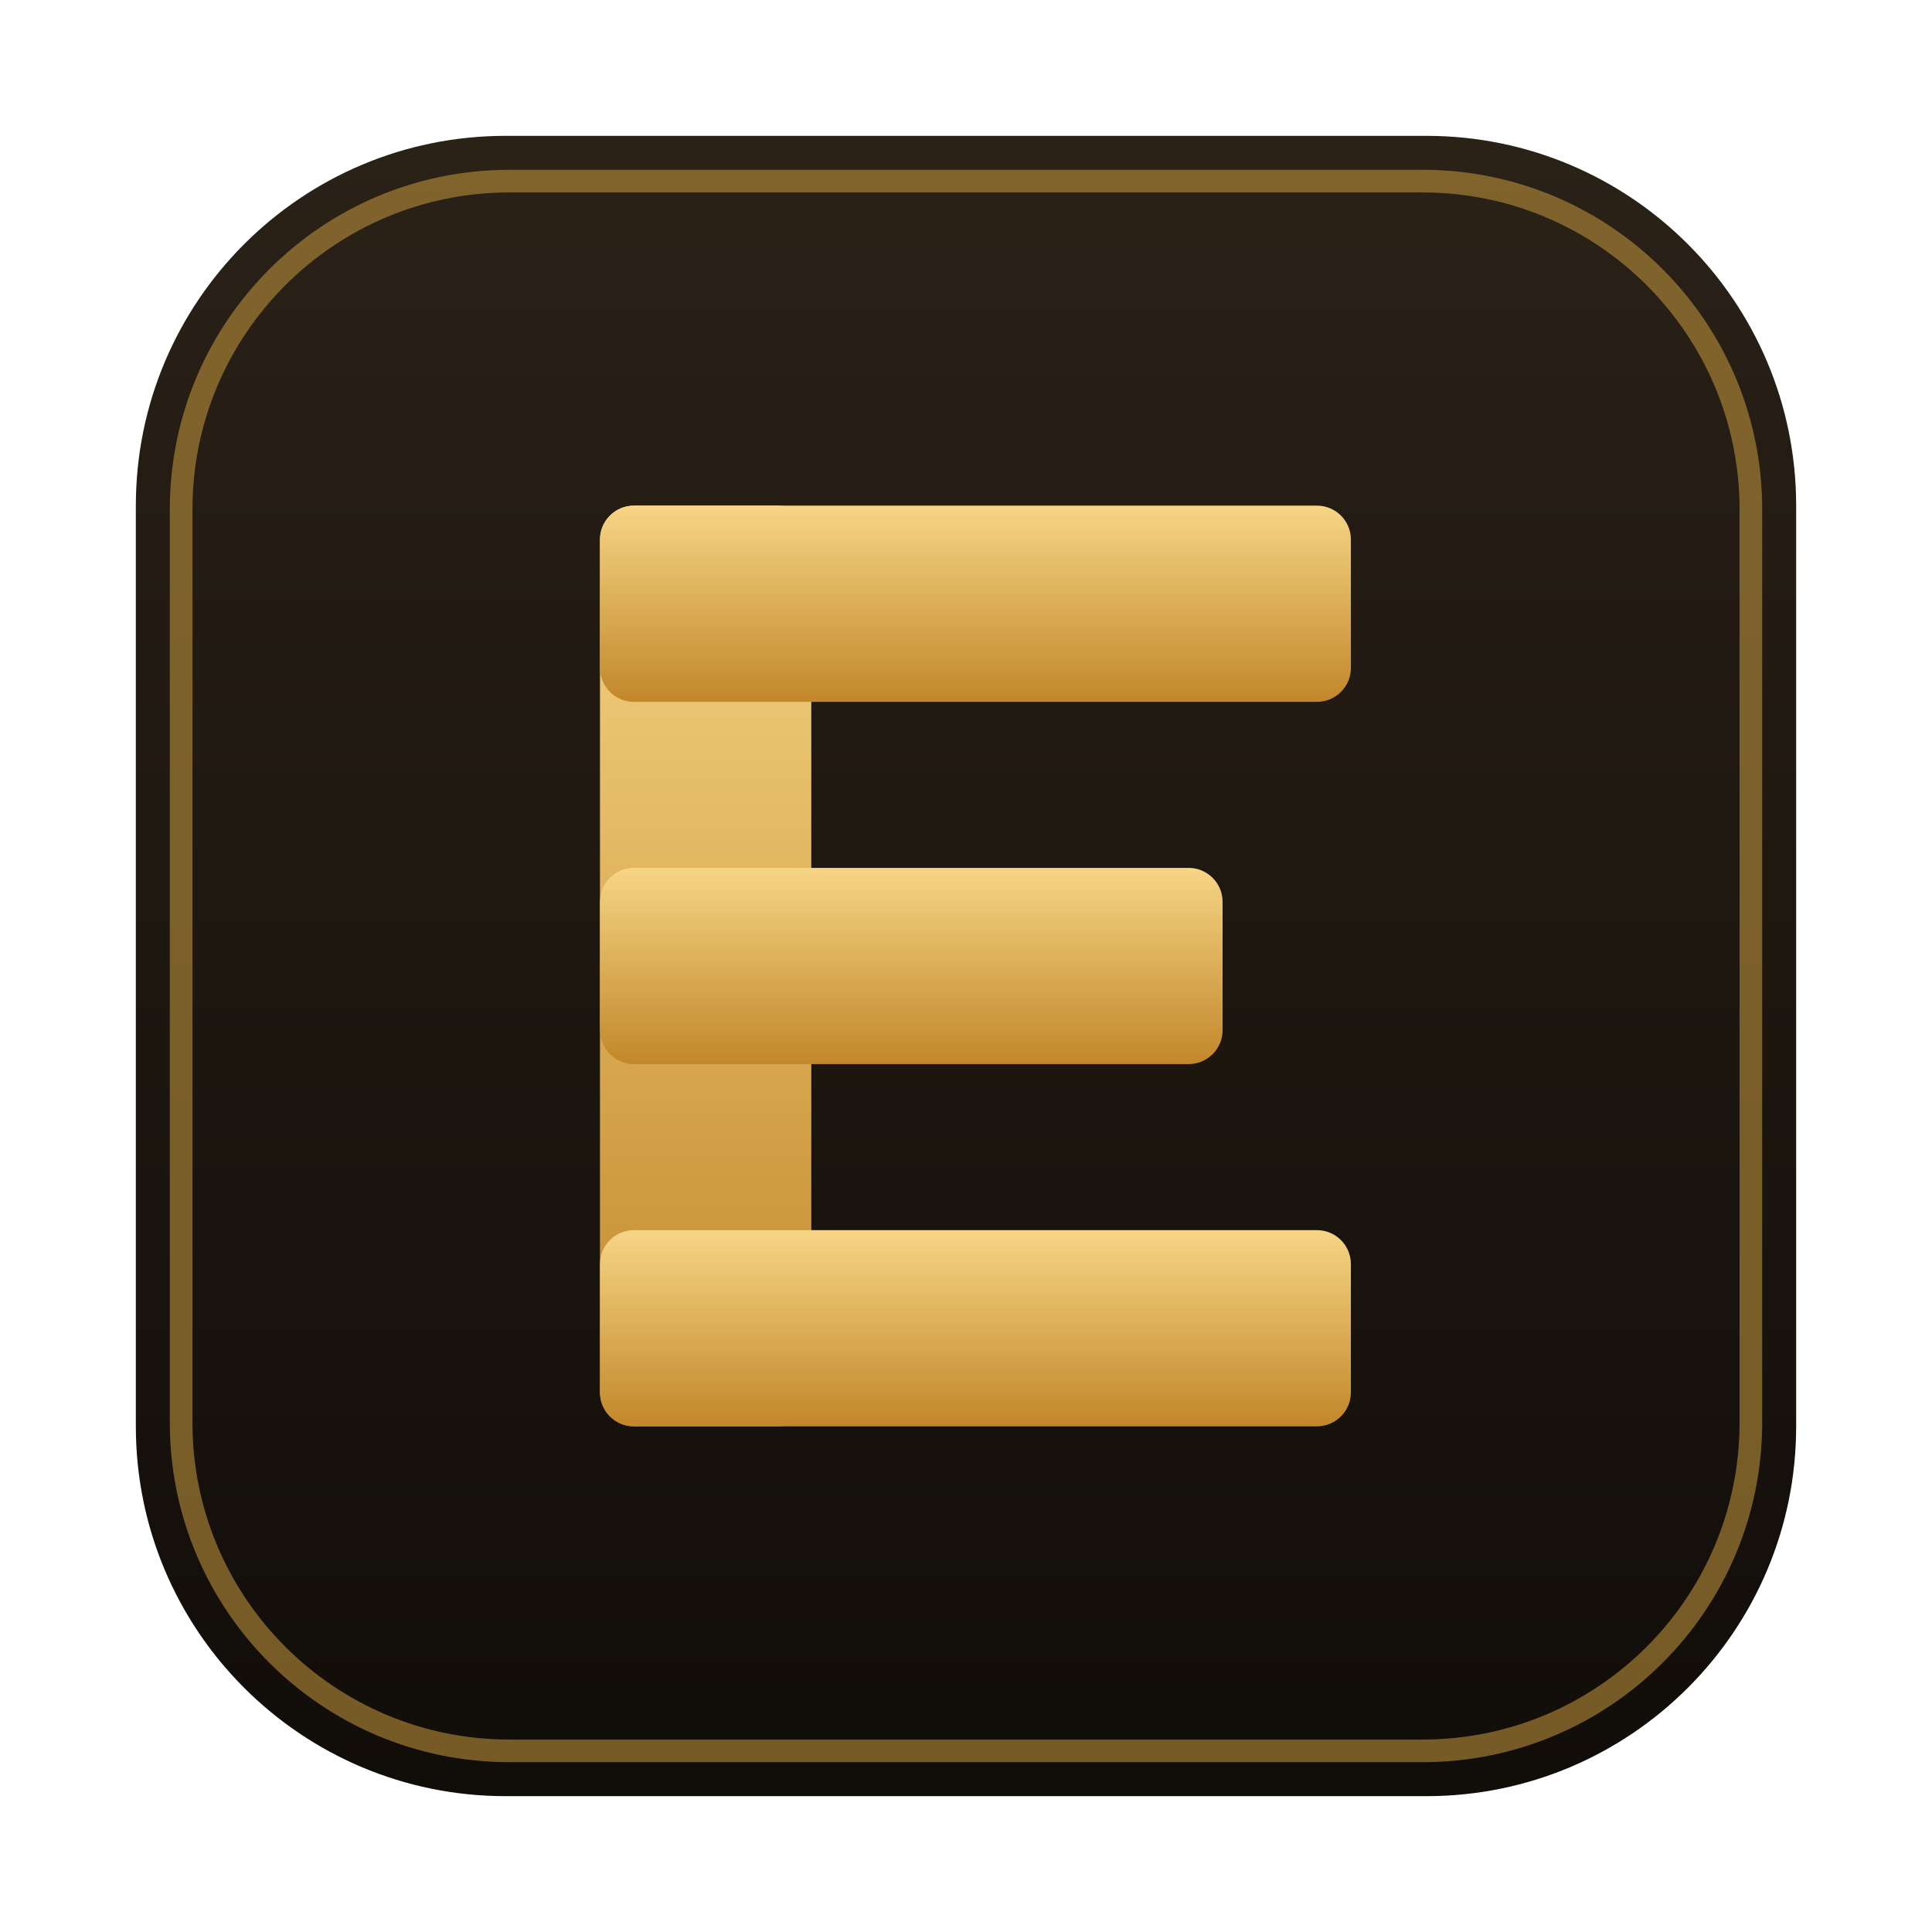
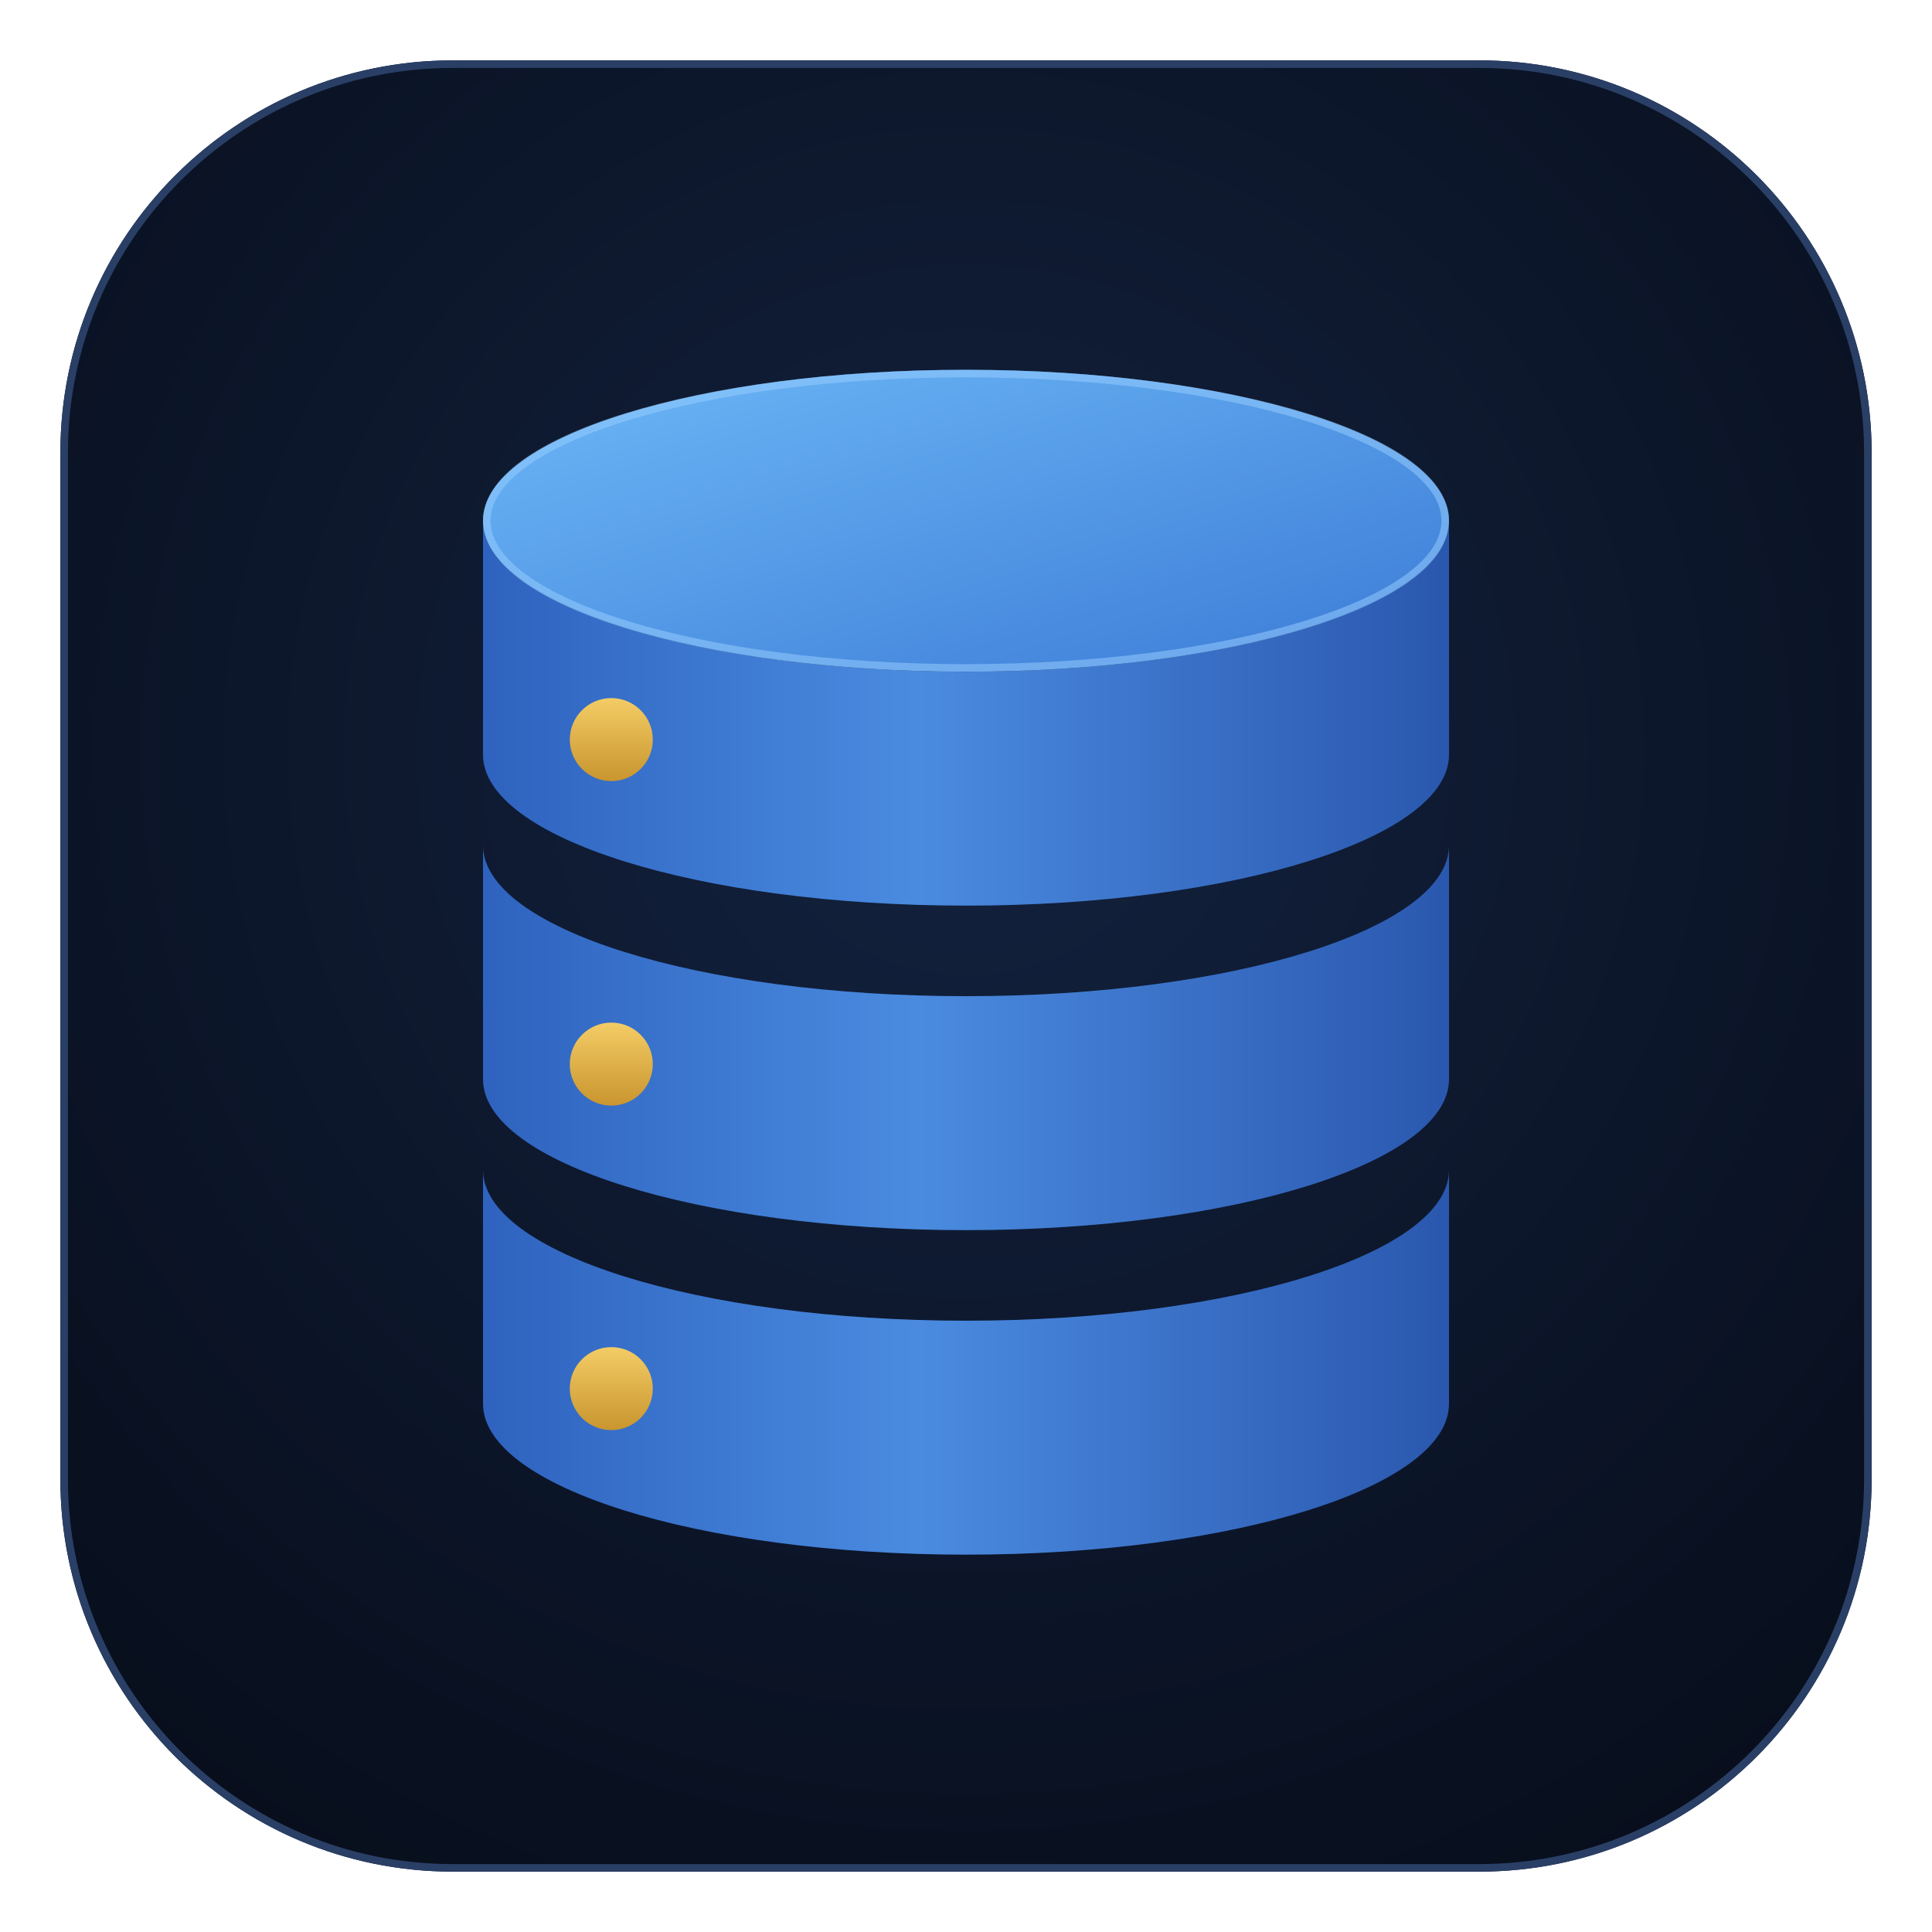
- <svg xmlns="http://www.w3.org/2000/svg" width="1024" height="1024" viewBox="0 0 1024 1024">
+ <svg xmlns="http://www.w3.org/2000/svg" width="1024" height="1024" viewBox="0 0 512 512">
  <defs>
-     <linearGradient id="tile" x1="0" y1="0" x2="0" y2="1">
-       <stop offset="0" stop-color="#2a2117" />
-       <stop offset="1" stop-color="#110d09" />
+     <radialGradient id="bg" cx=".5" cy=".38" r=".75">
+       <stop offset="0" stop-color="#13223F" />
+       <stop offset="1" stop-color="#070D1A" />
+     </radialGradient>
+     <linearGradient id="top" x1="0" y1="0" x2="1" y2="1">
+       <stop offset="0" stop-color="#6DB8F7" />
+       <stop offset="1" stop-color="#3B7BD6" />
    </linearGradient>
-     <linearGradient id="gold" x1="0" y1="0" x2="0" y2="1">
-       <stop offset="0" stop-color="#f6d585" />
-       <stop offset="1" stop-color="#c2872a" />
+     <linearGradient id="side" x1="0" y1="0" x2="1" y2="0">
+       <stop offset="0" stop-color="#2E62BE" />
+       <stop offset=".45" stop-color="#4A8BE0" />
+       <stop offset="1" stop-color="#2A57AE" />
+     </linearGradient>
+     <linearGradient id="au" x1="0" y1="0" x2="0" y2="1">
+       <stop offset="0" stop-color="#F3CC66" />
+       <stop offset="1" stop-color="#C9952E" />
    </linearGradient>
  </defs>
-   <rect x="72" y="72" width="880" height="880" rx="196" fill="url(#tile)" />
-   <rect x="96" y="96" width="832" height="832" rx="174" fill="none" stroke="#c99a3e" stroke-opacity="0.55" stroke-width="12" />
-   <g fill="url(#gold)">
-     <rect x="318" y="268" width="112" height="488" rx="18" />
-     <rect x="318" y="268" width="398" height="104" rx="18" />
-     <rect x="318" y="460" width="330" height="104" rx="18" />
-     <rect x="318" y="652" width="398" height="104" rx="18" />
+   <rect x="16" y="16" width="480" height="480" rx="104" fill="url(#bg)" />
+   <rect x="17" y="17" width="478" height="478" rx="103" fill="none" stroke="#2A3F66" stroke-width="2" />
+   <g transform="translate(0 10)">
+     <path fill="url(#side)" d="M128 300c0 22 57 40 128 40s128-18 128-40v62c0 22-57 40-128 40s-128-18-128-40z" />
+     <path fill="url(#side)" d="M128 214c0 22 57 40 128 40s128-18 128-40v62c0 22-57 40-128 40s-128-18-128-40z" />
+     <path fill="url(#side)" d="M128 128c0 22 57 40 128 40s128-18 128-40v62c0 22-57 40-128 40s-128-18-128-40z" />
+     <ellipse cx="256" cy="128" rx="128" ry="40" fill="url(#top)" />
+     <ellipse cx="256" cy="128" rx="127" ry="39" fill="none" stroke="#9AD0FF" stroke-opacity=".5" stroke-width="2" />
+     <g fill="url(#au)">
+       <circle cx="162" cy="186" r="11" />
+       <circle cx="162" cy="272" r="11" />
+       <circle cx="162" cy="358" r="11" />
+     </g>
  </g>
</svg>
